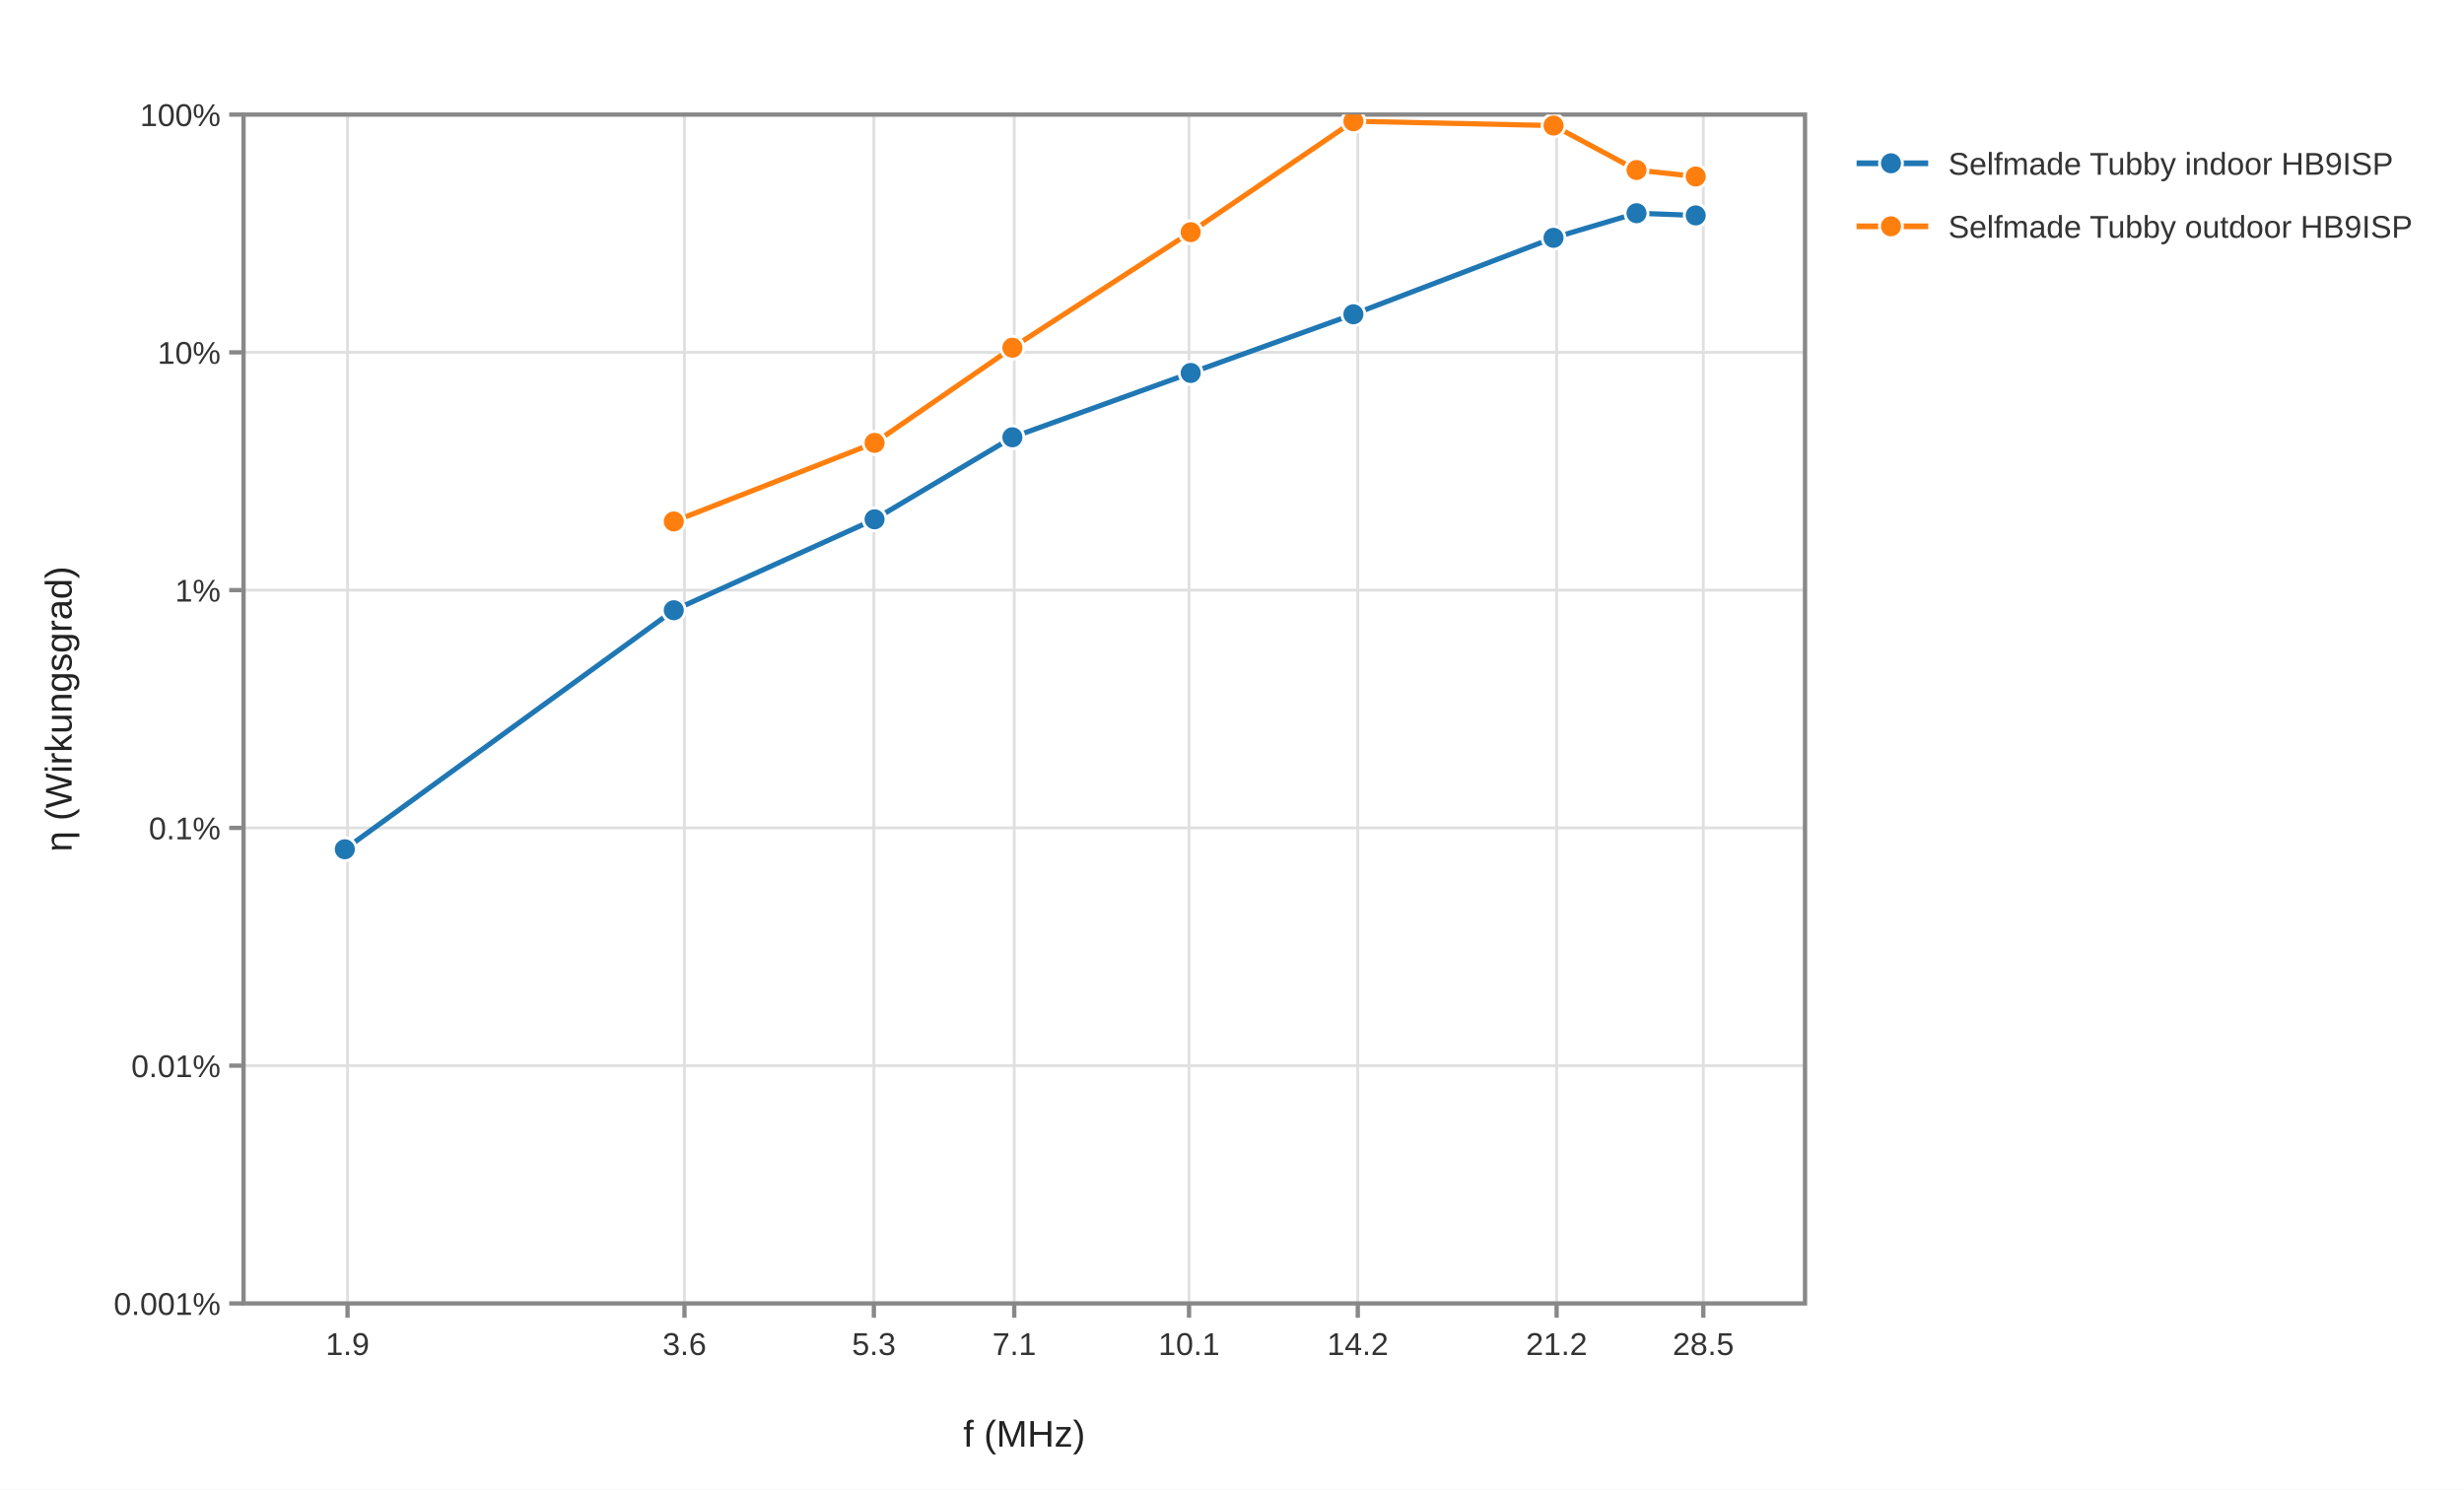
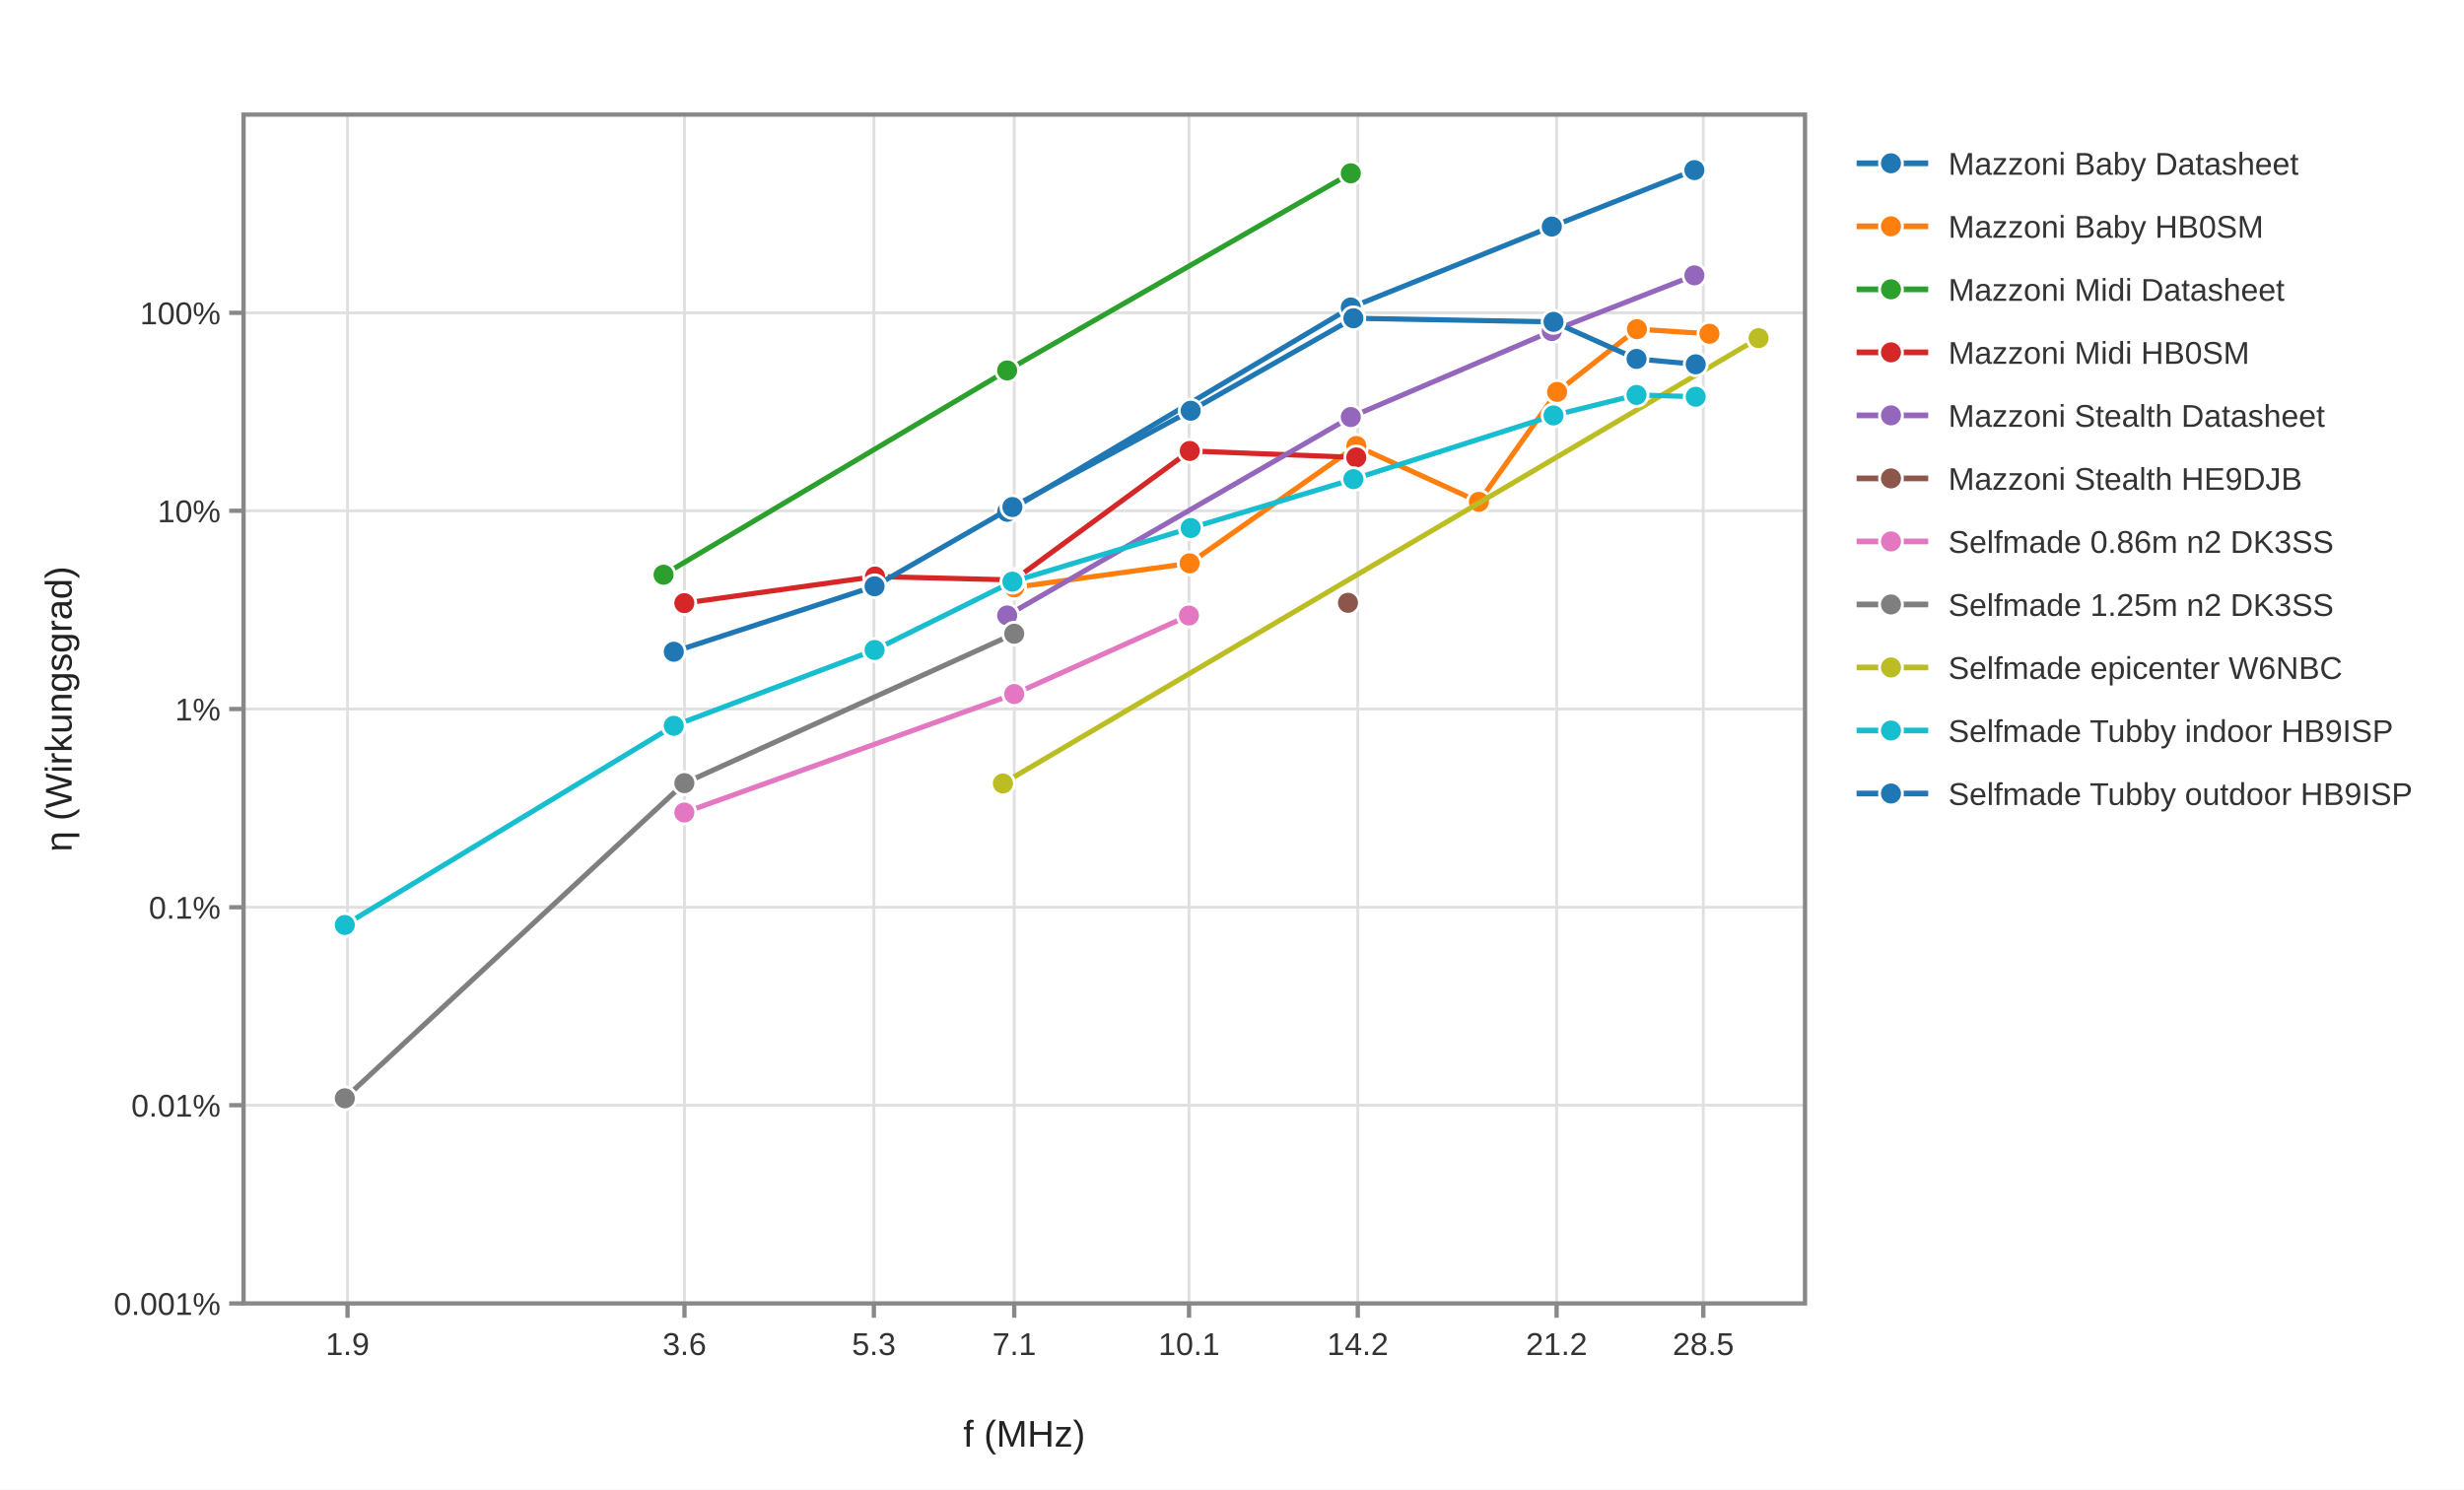
<svg xmlns="http://www.w3.org/2000/svg" width="860" height="520" viewBox="0 0 860 520">
  <rect width="860" height="520" fill="white" />
  <clipPath id="plotarea">
    <rect x="85" y="40" width="545" height="415" />
  </clipPath>
  <line x1="121.3" y1="40" x2="121.3" y2="455" stroke="#e0e0e0" stroke-width="1" />
  <line x1="238.9" y1="40" x2="238.9" y2="455" stroke="#e0e0e0" stroke-width="1" />
  <line x1="305.0" y1="40" x2="305.0" y2="455" stroke="#e0e0e0" stroke-width="1" />
  <line x1="354.0" y1="40" x2="354.0" y2="455" stroke="#e0e0e0" stroke-width="1" />
  <line x1="415.0" y1="40" x2="415.0" y2="455" stroke="#e0e0e0" stroke-width="1" />
  <line x1="473.9" y1="40" x2="473.9" y2="455" stroke="#e0e0e0" stroke-width="1" />
  <line x1="543.3" y1="40" x2="543.3" y2="455" stroke="#e0e0e0" stroke-width="1" />
  <line x1="594.5" y1="40" x2="594.5" y2="455" stroke="#e0e0e0" stroke-width="1" />
  <line x1="85" y1="455.0" x2="630" y2="455.0" stroke="#e0e0e0" stroke-width="1" />
-   <line x1="85" y1="372.0" x2="630" y2="372.0" stroke="#e0e0e0" stroke-width="1" />
-   <line x1="85" y1="289.0" x2="630" y2="289.0" stroke="#e0e0e0" stroke-width="1" />
-   <line x1="85" y1="206.0" x2="630" y2="206.0" stroke="#e0e0e0" stroke-width="1" />
-   <line x1="85" y1="123.0" x2="630" y2="123.0" stroke="#e0e0e0" stroke-width="1" />
+   <line x1="85" y1="385.8" x2="630" y2="385.8" stroke="#e0e0e0" stroke-width="1" />
+   <line x1="85" y1="316.7" x2="630" y2="316.7" stroke="#e0e0e0" stroke-width="1" />
+   <line x1="85" y1="247.5" x2="630" y2="247.5" stroke="#e0e0e0" stroke-width="1" />
+   <line x1="85" y1="178.3" x2="630" y2="178.3" stroke="#e0e0e0" stroke-width="1" />
+   <line x1="85" y1="109.2" x2="630" y2="109.2" stroke="#e0e0e0" stroke-width="1" />
  <line x1="85" y1="40.0" x2="630" y2="40.0" stroke="#e0e0e0" stroke-width="1" />
  <rect x="85" y="40" width="545" height="415" fill="none" stroke="#888" stroke-width="1.5" />
  <line x1="121.3" y1="455" x2="121.3" y2="460" stroke="#888" stroke-width="1.5" />
  <text x="121.3" y="473" text-anchor="middle" font-size="11" font-family="Arial,sans-serif" fill="#333">1.9</text>
  <line x1="238.9" y1="455" x2="238.9" y2="460" stroke="#888" stroke-width="1.5" />
  <text x="238.9" y="473" text-anchor="middle" font-size="11" font-family="Arial,sans-serif" fill="#333">3.6</text>
  <line x1="305.0" y1="455" x2="305.0" y2="460" stroke="#888" stroke-width="1.5" />
  <text x="305.0" y="473" text-anchor="middle" font-size="11" font-family="Arial,sans-serif" fill="#333">5.3</text>
  <line x1="354.0" y1="455" x2="354.0" y2="460" stroke="#888" stroke-width="1.5" />
  <text x="354.0" y="473" text-anchor="middle" font-size="11" font-family="Arial,sans-serif" fill="#333">7.1</text>
  <line x1="415.0" y1="455" x2="415.0" y2="460" stroke="#888" stroke-width="1.5" />
  <text x="415.0" y="473" text-anchor="middle" font-size="11" font-family="Arial,sans-serif" fill="#333">10.1</text>
  <line x1="473.9" y1="455" x2="473.9" y2="460" stroke="#888" stroke-width="1.5" />
  <text x="473.9" y="473" text-anchor="middle" font-size="11" font-family="Arial,sans-serif" fill="#333">14.2</text>
  <line x1="543.3" y1="455" x2="543.3" y2="460" stroke="#888" stroke-width="1.5" />
  <text x="543.3" y="473" text-anchor="middle" font-size="11" font-family="Arial,sans-serif" fill="#333">21.2</text>
  <line x1="594.5" y1="455" x2="594.5" y2="460" stroke="#888" stroke-width="1.5" />
  <text x="594.5" y="473" text-anchor="middle" font-size="11" font-family="Arial,sans-serif" fill="#333">28.5</text>
  <line x1="80" y1="455.0" x2="85" y2="455.0" stroke="#888" stroke-width="1.5" />
  <text x="77" y="459.0" text-anchor="end" font-size="11" font-family="Arial,sans-serif" fill="#333">0.001%</text>
-   <line x1="80" y1="372.0" x2="85" y2="372.0" stroke="#888" stroke-width="1.5" />
-   <text x="77" y="376.0" text-anchor="end" font-size="11" font-family="Arial,sans-serif" fill="#333">0.01%</text>
-   <line x1="80" y1="289.0" x2="85" y2="289.0" stroke="#888" stroke-width="1.5" />
-   <text x="77" y="293.0" text-anchor="end" font-size="11" font-family="Arial,sans-serif" fill="#333">0.1%</text>
-   <line x1="80" y1="206.0" x2="85" y2="206.0" stroke="#888" stroke-width="1.5" />
-   <text x="77" y="210.0" text-anchor="end" font-size="11" font-family="Arial,sans-serif" fill="#333">1%</text>
-   <line x1="80" y1="123.0" x2="85" y2="123.0" stroke="#888" stroke-width="1.5" />
-   <text x="77" y="127.0" text-anchor="end" font-size="11" font-family="Arial,sans-serif" fill="#333">10%</text>
-   <line x1="80" y1="40.0" x2="85" y2="40.0" stroke="#888" stroke-width="1.5" />
-   <text x="77" y="44.0" text-anchor="end" font-size="11" font-family="Arial,sans-serif" fill="#333">100%</text>
+   <line x1="80" y1="385.8" x2="85" y2="385.8" stroke="#888" stroke-width="1.5" />
+   <text x="77" y="389.8" text-anchor="end" font-size="11" font-family="Arial,sans-serif" fill="#333">0.01%</text>
+   <line x1="80" y1="316.7" x2="85" y2="316.7" stroke="#888" stroke-width="1.5" />
+   <text x="77" y="320.7" text-anchor="end" font-size="11" font-family="Arial,sans-serif" fill="#333">0.1%</text>
+   <line x1="80" y1="247.5" x2="85" y2="247.5" stroke="#888" stroke-width="1.5" />
+   <text x="77" y="251.5" text-anchor="end" font-size="11" font-family="Arial,sans-serif" fill="#333">1%</text>
+   <line x1="80" y1="178.3" x2="85" y2="178.3" stroke="#888" stroke-width="1.5" />
+   <text x="77" y="182.3" text-anchor="end" font-size="11" font-family="Arial,sans-serif" fill="#333">10%</text>
+   <line x1="80" y1="109.2" x2="85" y2="109.2" stroke="#888" stroke-width="1.5" />
+   <text x="77" y="113.2" text-anchor="end" font-size="11" font-family="Arial,sans-serif" fill="#333">100%</text>
  <text x="357.5" y="505" text-anchor="middle" font-size="13" font-family="Arial,sans-serif" fill="#222">f (MHz)</text>
  <text transform="rotate(-90 25 247.5)" x="25" y="247.5" text-anchor="middle" font-size="13" font-family="Arial,sans-serif" fill="#222">η (Wirkungsgrad)</text>
-   <polyline points="120.35,296.46 235.17,213.02 305.25,181.28 353.35,152.65 415.58,130.19 472.37,109.71 542.22,83.02 571.19,74.43 591.85,75.20" fill="none" stroke="#1f77b4" stroke-width="1.8" clip-path="url(#plotarea)" />
-   <circle cx="120.35" cy="296.46" r="4" fill="#1f77b4" stroke="white" stroke-width="1" clip-path="url(#plotarea)" />
-   <circle cx="235.17" cy="213.02" r="4" fill="#1f77b4" stroke="white" stroke-width="1" clip-path="url(#plotarea)" />
-   <circle cx="305.25" cy="181.28" r="4" fill="#1f77b4" stroke="white" stroke-width="1" clip-path="url(#plotarea)" />
-   <circle cx="353.35" cy="152.65" r="4" fill="#1f77b4" stroke="white" stroke-width="1" clip-path="url(#plotarea)" />
-   <circle cx="415.58" cy="130.19" r="4" fill="#1f77b4" stroke="white" stroke-width="1" clip-path="url(#plotarea)" />
-   <circle cx="472.37" cy="109.71" r="4" fill="#1f77b4" stroke="white" stroke-width="1" clip-path="url(#plotarea)" />
-   <circle cx="542.22" cy="83.02" r="4" fill="#1f77b4" stroke="white" stroke-width="1" clip-path="url(#plotarea)" />
-   <circle cx="571.19" cy="74.43" r="4" fill="#1f77b4" stroke="white" stroke-width="1" clip-path="url(#plotarea)" />
-   <circle cx="591.85" cy="75.20" r="4" fill="#1f77b4" stroke="white" stroke-width="1" clip-path="url(#plotarea)" />
-   <polyline points="235.17,182.02 305.25,154.60 353.35,121.38 415.58,81.05 472.37,42.32 542.22,43.83 571.19,59.35 591.85,61.61" fill="none" stroke="#ff7f0e" stroke-width="1.8" clip-path="url(#plotarea)" />
-   <circle cx="235.17" cy="182.02" r="4" fill="#ff7f0e" stroke="white" stroke-width="1" clip-path="url(#plotarea)" />
-   <circle cx="305.25" cy="154.60" r="4" fill="#ff7f0e" stroke="white" stroke-width="1" clip-path="url(#plotarea)" />
-   <circle cx="353.35" cy="121.38" r="4" fill="#ff7f0e" stroke="white" stroke-width="1" clip-path="url(#plotarea)" />
-   <circle cx="415.58" cy="81.05" r="4" fill="#ff7f0e" stroke="white" stroke-width="1" clip-path="url(#plotarea)" />
-   <circle cx="472.37" cy="42.32" r="4" fill="#ff7f0e" stroke="white" stroke-width="1" clip-path="url(#plotarea)" />
-   <circle cx="542.22" cy="43.83" r="4" fill="#ff7f0e" stroke="white" stroke-width="1" clip-path="url(#plotarea)" />
-   <circle cx="571.19" cy="59.35" r="4" fill="#ff7f0e" stroke="white" stroke-width="1" clip-path="url(#plotarea)" />
-   <circle cx="591.85" cy="61.61" r="4" fill="#ff7f0e" stroke="white" stroke-width="1" clip-path="url(#plotarea)" />
+   <polyline points="351.53,178.66 471.46,107.34 541.62,79.09 591.39,59.38" fill="none" stroke="#1f77b4" stroke-width="1.8" clip-path="url(#plotarea)" />
+   <circle cx="351.53" cy="178.66" r="4" fill="#1f77b4" stroke="white" stroke-width="1" clip-path="url(#plotarea)" />
+   <circle cx="471.46" cy="107.34" r="4" fill="#1f77b4" stroke="white" stroke-width="1" clip-path="url(#plotarea)" />
+   <circle cx="541.62" cy="79.09" r="4" fill="#1f77b4" stroke="white" stroke-width="1" clip-path="url(#plotarea)" />
+   <circle cx="591.39" cy="59.38" r="4" fill="#1f77b4" stroke="white" stroke-width="1" clip-path="url(#plotarea)" />
+   <polyline points="353.98,205.05 415.21,196.65 473.41,155.69 516.17,175.18 543.47,136.81 571.34,114.91 596.64,116.51" fill="none" stroke="#ff7f0e" stroke-width="1.8" clip-path="url(#plotarea)" />
+   <circle cx="353.98" cy="205.05" r="4" fill="#ff7f0e" stroke="white" stroke-width="1" clip-path="url(#plotarea)" />
+   <circle cx="415.21" cy="196.65" r="4" fill="#ff7f0e" stroke="white" stroke-width="1" clip-path="url(#plotarea)" />
+   <circle cx="473.41" cy="155.69" r="4" fill="#ff7f0e" stroke="white" stroke-width="1" clip-path="url(#plotarea)" />
+   <circle cx="516.17" cy="175.18" r="4" fill="#ff7f0e" stroke="white" stroke-width="1" clip-path="url(#plotarea)" />
+   <circle cx="543.47" cy="136.81" r="4" fill="#ff7f0e" stroke="white" stroke-width="1" clip-path="url(#plotarea)" />
+   <circle cx="571.34" cy="114.91" r="4" fill="#ff7f0e" stroke="white" stroke-width="1" clip-path="url(#plotarea)" />
+   <circle cx="596.64" cy="116.51" r="4" fill="#ff7f0e" stroke="white" stroke-width="1" clip-path="url(#plotarea)" />
+   <polyline points="231.60,200.63 351.53,129.31 471.46,60.49" fill="none" stroke="#2ca02c" stroke-width="1.8" clip-path="url(#plotarea)" />
+   <circle cx="231.60" cy="200.63" r="4" fill="#2ca02c" stroke="white" stroke-width="1" clip-path="url(#plotarea)" />
+   <circle cx="351.53" cy="129.31" r="4" fill="#2ca02c" stroke="white" stroke-width="1" clip-path="url(#plotarea)" />
+   <circle cx="471.46" cy="60.49" r="4" fill="#2ca02c" stroke="white" stroke-width="1" clip-path="url(#plotarea)" />
+   <polyline points="238.85,210.54 305.41,201.25 353.91,202.46 415.25,157.42 473.38,159.68" fill="none" stroke="#d62728" stroke-width="1.8" clip-path="url(#plotarea)" />
+   <circle cx="238.85" cy="210.54" r="4" fill="#d62728" stroke="white" stroke-width="1" clip-path="url(#plotarea)" />
+   <circle cx="305.41" cy="201.25" r="4" fill="#d62728" stroke="white" stroke-width="1" clip-path="url(#plotarea)" />
+   <circle cx="353.91" cy="202.46" r="4" fill="#d62728" stroke="white" stroke-width="1" clip-path="url(#plotarea)" />
+   <circle cx="415.25" cy="157.42" r="4" fill="#d62728" stroke="white" stroke-width="1" clip-path="url(#plotarea)" />
+   <circle cx="473.38" cy="159.68" r="4" fill="#d62728" stroke="white" stroke-width="1" clip-path="url(#plotarea)" />
+   <polyline points="351.53,214.85 471.46,145.58 541.62,115.58 591.39,96.12" fill="none" stroke="#9467bd" stroke-width="1.8" clip-path="url(#plotarea)" />
+   <circle cx="351.53" cy="214.85" r="4" fill="#9467bd" stroke="white" stroke-width="1" clip-path="url(#plotarea)" />
+   <circle cx="471.46" cy="145.58" r="4" fill="#9467bd" stroke="white" stroke-width="1" clip-path="url(#plotarea)" />
+   <circle cx="541.62" cy="115.58" r="4" fill="#9467bd" stroke="white" stroke-width="1" clip-path="url(#plotarea)" />
+   <circle cx="591.39" cy="96.12" r="4" fill="#9467bd" stroke="white" stroke-width="1" clip-path="url(#plotarea)" />
+   <polyline points="470.49,210.43" fill="none" stroke="#8c564b" stroke-width="1.8" clip-path="url(#plotarea)" />
+   <circle cx="470.49" cy="210.43" r="4" fill="#8c564b" stroke="white" stroke-width="1" clip-path="url(#plotarea)" />
+   <polyline points="238.86,283.64 353.99,242.28 414.97,214.87" fill="none" stroke="#e377c2" stroke-width="1.8" clip-path="url(#plotarea)" />
+   <circle cx="238.86" cy="283.64" r="4" fill="#e377c2" stroke="white" stroke-width="1" clip-path="url(#plotarea)" />
+   <circle cx="353.99" cy="242.28" r="4" fill="#e377c2" stroke="white" stroke-width="1" clip-path="url(#plotarea)" />
+   <circle cx="414.97" cy="214.87" r="4" fill="#e377c2" stroke="white" stroke-width="1" clip-path="url(#plotarea)" />
+   <polyline points="120.35,383.39 238.86,273.38 353.99,221.22" fill="none" stroke="#7f7f7f" stroke-width="1.8" clip-path="url(#plotarea)" />
+   <circle cx="120.35" cy="383.39" r="4" fill="#7f7f7f" stroke="white" stroke-width="1" clip-path="url(#plotarea)" />
+   <circle cx="238.86" cy="273.38" r="4" fill="#7f7f7f" stroke="white" stroke-width="1" clip-path="url(#plotarea)" />
+   <circle cx="353.99" cy="221.22" r="4" fill="#7f7f7f" stroke="white" stroke-width="1" clip-path="url(#plotarea)" />
+   <polyline points="350.04,273.49 613.79,118.04" fill="none" stroke="#bcbd22" stroke-width="1.8" clip-path="url(#plotarea)" />
+   <circle cx="350.04" cy="273.49" r="4" fill="#bcbd22" stroke="white" stroke-width="1" clip-path="url(#plotarea)" />
+   <circle cx="613.79" cy="118.04" r="4" fill="#bcbd22" stroke="white" stroke-width="1" clip-path="url(#plotarea)" />
+   <polyline points="120.35,322.89 235.17,253.35 305.25,226.90 353.35,203.05 415.58,184.32 472.37,167.26 542.22,145.02 571.19,137.86 591.85,138.50" fill="none" stroke="#17becf" stroke-width="1.8" clip-path="url(#plotarea)" />
+   <circle cx="120.35" cy="322.89" r="4" fill="#17becf" stroke="white" stroke-width="1" clip-path="url(#plotarea)" />
+   <circle cx="235.17" cy="253.35" r="4" fill="#17becf" stroke="white" stroke-width="1" clip-path="url(#plotarea)" />
+   <circle cx="305.25" cy="226.90" r="4" fill="#17becf" stroke="white" stroke-width="1" clip-path="url(#plotarea)" />
+   <circle cx="353.35" cy="203.05" r="4" fill="#17becf" stroke="white" stroke-width="1" clip-path="url(#plotarea)" />
+   <circle cx="415.58" cy="184.32" r="4" fill="#17becf" stroke="white" stroke-width="1" clip-path="url(#plotarea)" />
+   <circle cx="472.37" cy="167.26" r="4" fill="#17becf" stroke="white" stroke-width="1" clip-path="url(#plotarea)" />
+   <circle cx="542.22" cy="145.02" r="4" fill="#17becf" stroke="white" stroke-width="1" clip-path="url(#plotarea)" />
+   <circle cx="571.19" cy="137.86" r="4" fill="#17becf" stroke="white" stroke-width="1" clip-path="url(#plotarea)" />
+   <circle cx="591.85" cy="138.50" r="4" fill="#17becf" stroke="white" stroke-width="1" clip-path="url(#plotarea)" />
+   <polyline points="235.17,227.51 305.25,204.66 353.35,176.99 415.58,143.38 472.37,111.10 542.22,112.36 571.19,125.29 591.85,127.17" fill="none" stroke="#1f77b4" stroke-width="1.8" clip-path="url(#plotarea)" />
+   <circle cx="235.17" cy="227.51" r="4" fill="#1f77b4" stroke="white" stroke-width="1" clip-path="url(#plotarea)" />
+   <circle cx="305.25" cy="204.66" r="4" fill="#1f77b4" stroke="white" stroke-width="1" clip-path="url(#plotarea)" />
+   <circle cx="353.35" cy="176.99" r="4" fill="#1f77b4" stroke="white" stroke-width="1" clip-path="url(#plotarea)" />
+   <circle cx="415.58" cy="143.38" r="4" fill="#1f77b4" stroke="white" stroke-width="1" clip-path="url(#plotarea)" />
+   <circle cx="472.37" cy="111.10" r="4" fill="#1f77b4" stroke="white" stroke-width="1" clip-path="url(#plotarea)" />
+   <circle cx="542.22" cy="112.36" r="4" fill="#1f77b4" stroke="white" stroke-width="1" clip-path="url(#plotarea)" />
+   <circle cx="571.19" cy="125.29" r="4" fill="#1f77b4" stroke="white" stroke-width="1" clip-path="url(#plotarea)" />
+   <circle cx="591.85" cy="127.17" r="4" fill="#1f77b4" stroke="white" stroke-width="1" clip-path="url(#plotarea)" />
  <line x1="648" y1="57" x2="673" y2="57" stroke="#1f77b4" stroke-width="2" />
  <circle cx="660" cy="57" r="4" fill="#1f77b4" stroke="white" stroke-width="1" />
-   <text x="680" y="61" font-size="11" font-family="Arial,sans-serif" fill="#333">Selfmade Tubby indoor HB9ISP</text>
+   <text x="680" y="61" font-size="11" font-family="Arial,sans-serif" fill="#333">Mazzoni Baby Datasheet</text>
  <line x1="648" y1="79" x2="673" y2="79" stroke="#ff7f0e" stroke-width="2" />
  <circle cx="660" cy="79" r="4" fill="#ff7f0e" stroke="white" stroke-width="1" />
-   <text x="680" y="83" font-size="11" font-family="Arial,sans-serif" fill="#333">Selfmade Tubby outdoor HB9ISP</text>
+   <text x="680" y="83" font-size="11" font-family="Arial,sans-serif" fill="#333">Mazzoni Baby HB0SM</text>
+   <line x1="648" y1="101" x2="673" y2="101" stroke="#2ca02c" stroke-width="2" />
+   <circle cx="660" cy="101" r="4" fill="#2ca02c" stroke="white" stroke-width="1" />
+   <text x="680" y="105" font-size="11" font-family="Arial,sans-serif" fill="#333">Mazzoni Midi Datasheet</text>
+   <line x1="648" y1="123" x2="673" y2="123" stroke="#d62728" stroke-width="2" />
+   <circle cx="660" cy="123" r="4" fill="#d62728" stroke="white" stroke-width="1" />
+   <text x="680" y="127" font-size="11" font-family="Arial,sans-serif" fill="#333">Mazzoni Midi HB0SM</text>
+   <line x1="648" y1="145" x2="673" y2="145" stroke="#9467bd" stroke-width="2" />
+   <circle cx="660" cy="145" r="4" fill="#9467bd" stroke="white" stroke-width="1" />
+   <text x="680" y="149" font-size="11" font-family="Arial,sans-serif" fill="#333">Mazzoni Stealth Datasheet</text>
+   <line x1="648" y1="167" x2="673" y2="167" stroke="#8c564b" stroke-width="2" />
+   <circle cx="660" cy="167" r="4" fill="#8c564b" stroke="white" stroke-width="1" />
+   <text x="680" y="171" font-size="11" font-family="Arial,sans-serif" fill="#333">Mazzoni Stealth HE9DJB</text>
+   <line x1="648" y1="189" x2="673" y2="189" stroke="#e377c2" stroke-width="2" />
+   <circle cx="660" cy="189" r="4" fill="#e377c2" stroke="white" stroke-width="1" />
+   <text x="680" y="193" font-size="11" font-family="Arial,sans-serif" fill="#333">Selfmade 0.86m n2 DK3SS</text>
+   <line x1="648" y1="211" x2="673" y2="211" stroke="#7f7f7f" stroke-width="2" />
+   <circle cx="660" cy="211" r="4" fill="#7f7f7f" stroke="white" stroke-width="1" />
+   <text x="680" y="215" font-size="11" font-family="Arial,sans-serif" fill="#333">Selfmade 1.25m n2 DK3SS</text>
+   <line x1="648" y1="233" x2="673" y2="233" stroke="#bcbd22" stroke-width="2" />
+   <circle cx="660" cy="233" r="4" fill="#bcbd22" stroke="white" stroke-width="1" />
+   <text x="680" y="237" font-size="11" font-family="Arial,sans-serif" fill="#333">Selfmade epicenter W6NBC</text>
+   <line x1="648" y1="255" x2="673" y2="255" stroke="#17becf" stroke-width="2" />
+   <circle cx="660" cy="255" r="4" fill="#17becf" stroke="white" stroke-width="1" />
+   <text x="680" y="259" font-size="11" font-family="Arial,sans-serif" fill="#333">Selfmade Tubby indoor HB9ISP</text>
+   <line x1="648" y1="277" x2="673" y2="277" stroke="#1f77b4" stroke-width="2" />
+   <circle cx="660" cy="277" r="4" fill="#1f77b4" stroke="white" stroke-width="1" />
+   <text x="680" y="281" font-size="11" font-family="Arial,sans-serif" fill="#333">Selfmade Tubby outdoor HB9ISP</text>
</svg>
